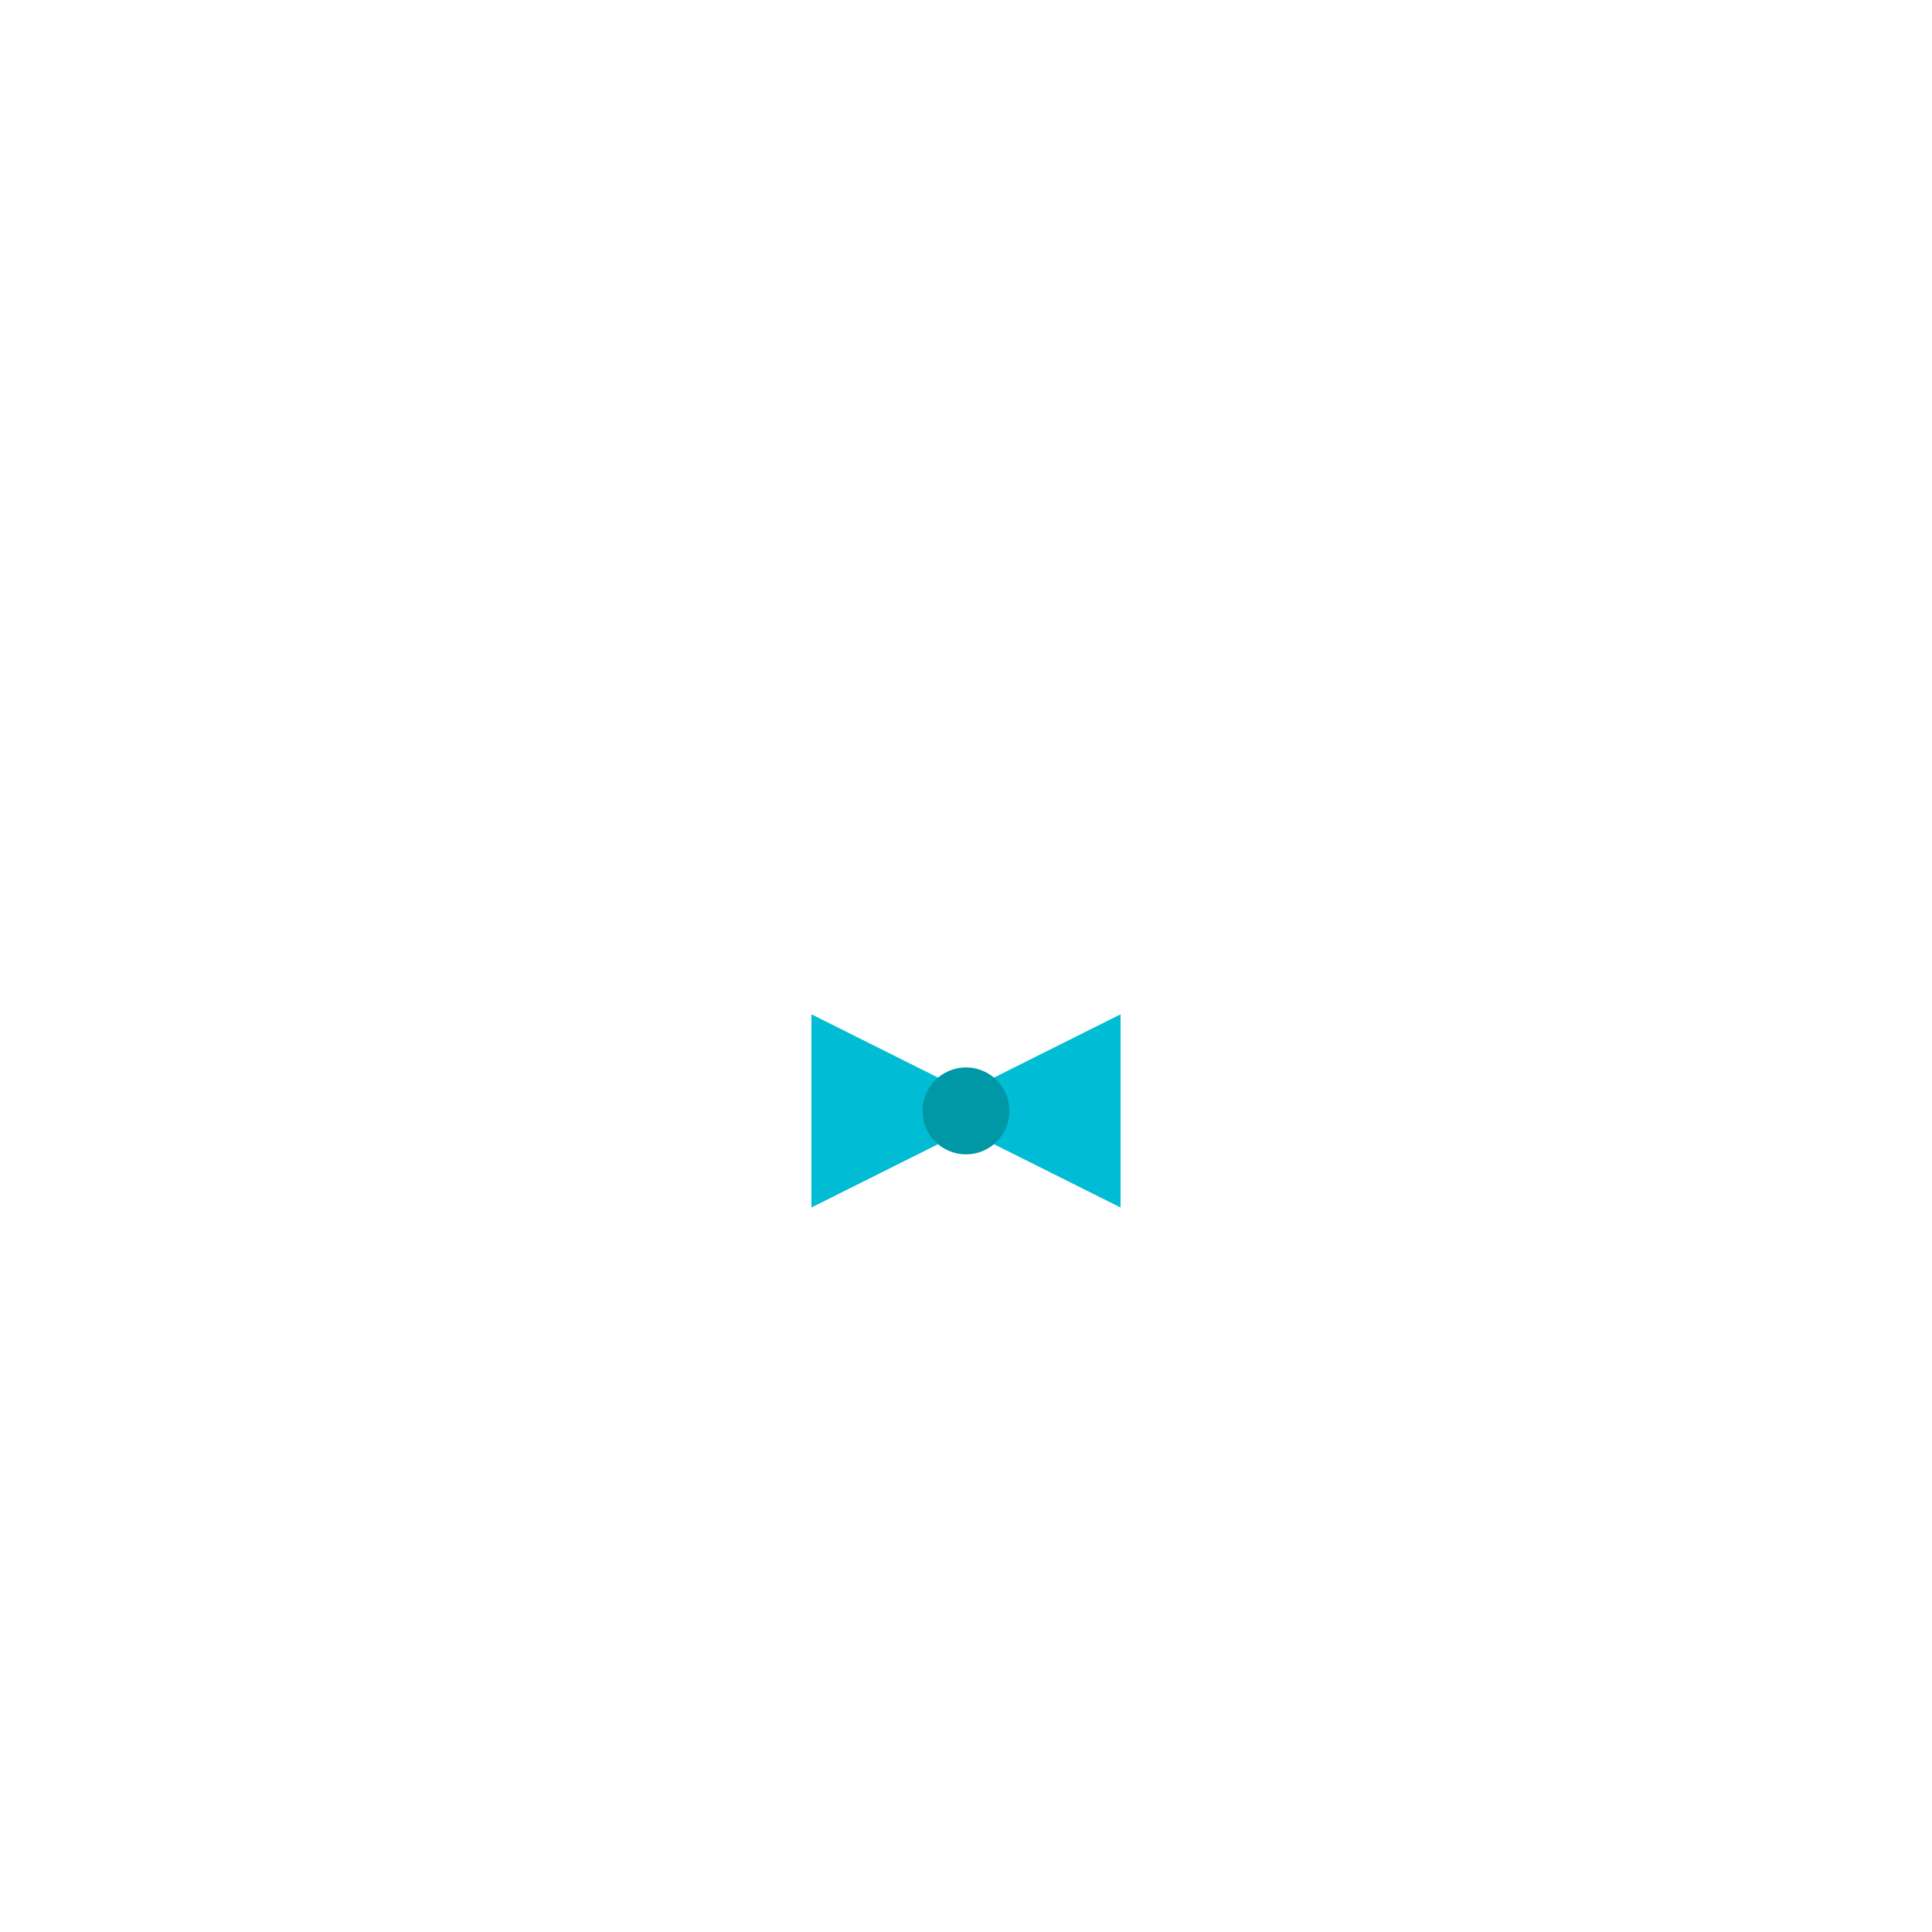
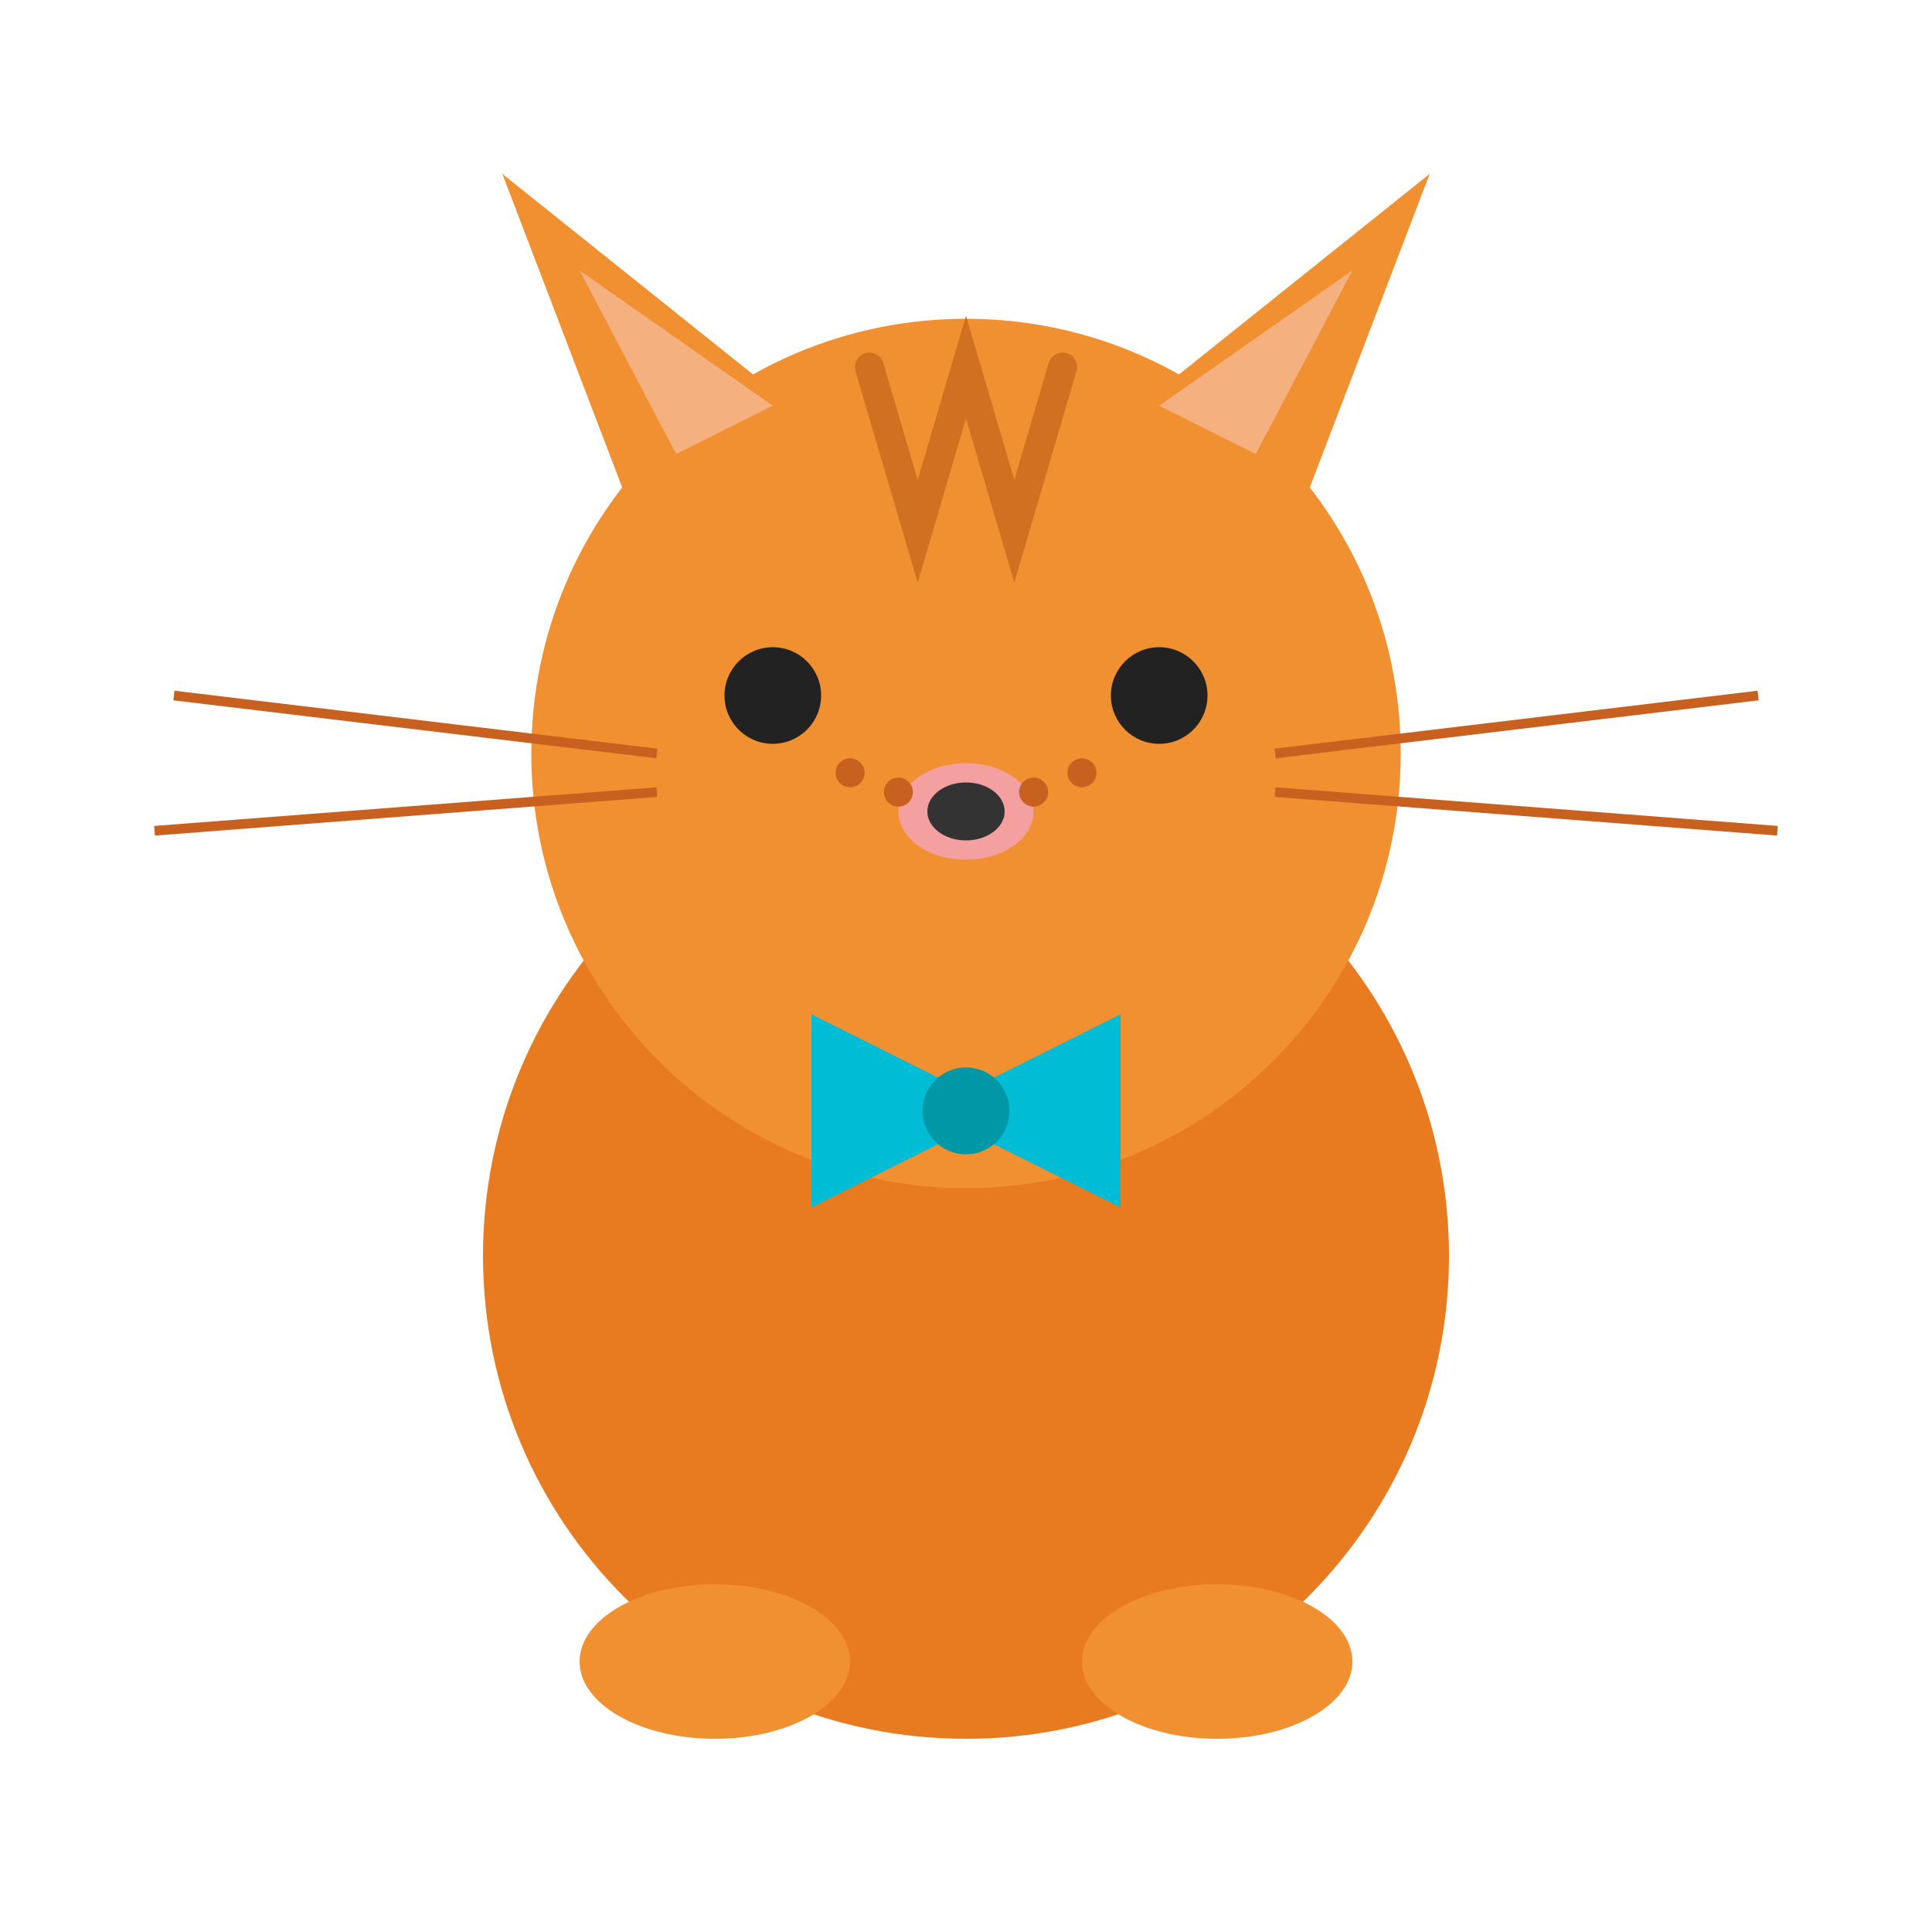
<svg xmlns="http://www.w3.org/2000/svg" viewBox="0 0 200 200">
+   <ellipse cx="100" cy="130" rx="50" ry="50" fill="#e87a20" />
+   <circle cx="100" cy="78" r="45" fill="#f09030" />
+   <polygon points="65,52 52,18 82,42" fill="#f09030" />
+   <polygon points="135,52 148,18 118,42" fill="#f09030" />
+   <polygon points="70,47 60,28 80,42" fill="#f5b080" />
+   <polygon points="130,47 140,28 120,42" fill="#f5b080" />
+   <circle cx="80" cy="72" r="5" fill="#222" />
+   <circle cx="120" cy="72" r="5" fill="#222" />
+   <ellipse cx="100" cy="84" rx="7" ry="5" fill="#f5a0a0" />
+   <ellipse cx="100" cy="84" rx="4" ry="3" fill="#333" />
+   <circle cx="88" cy="80" r="1.5" fill="#c86020" />
+   <circle cx="93" cy="82" r="1.5" fill="#c86020" />
+   <circle cx="107" cy="82" r="1.5" fill="#c86020" />
+   <circle cx="112" cy="80" r="1.5" fill="#c86020" />
+   <line x1="68" y1="78" x2="18" y2="72" stroke="#c86020" stroke-width="1" />
+   <line x1="68" y1="82" x2="16" y2="86" stroke="#c86020" stroke-width="1" />
+   <line x1="132" y1="78" x2="182" y2="72" stroke="#c86020" stroke-width="1" />
+   <line x1="132" y1="82" x2="184" y2="86" stroke="#c86020" stroke-width="1" />
+   <path d="M90,38 L95,55 L100,38 L105,55 L110,38" fill="none" stroke="#d07020" stroke-width="3" stroke-linecap="round" />
+   <ellipse cx="74" cy="172" rx="14" ry="8" fill="#f09030" />
+   <ellipse cx="126" cy="172" rx="14" ry="8" fill="#f09030" />
  <polygon points="84,105 100,113 116,105 116,125 100,117 84,125" fill="#00bcd4" />
  <circle cx="100" cy="115" r="4.5" fill="#0097a7" />
</svg>
